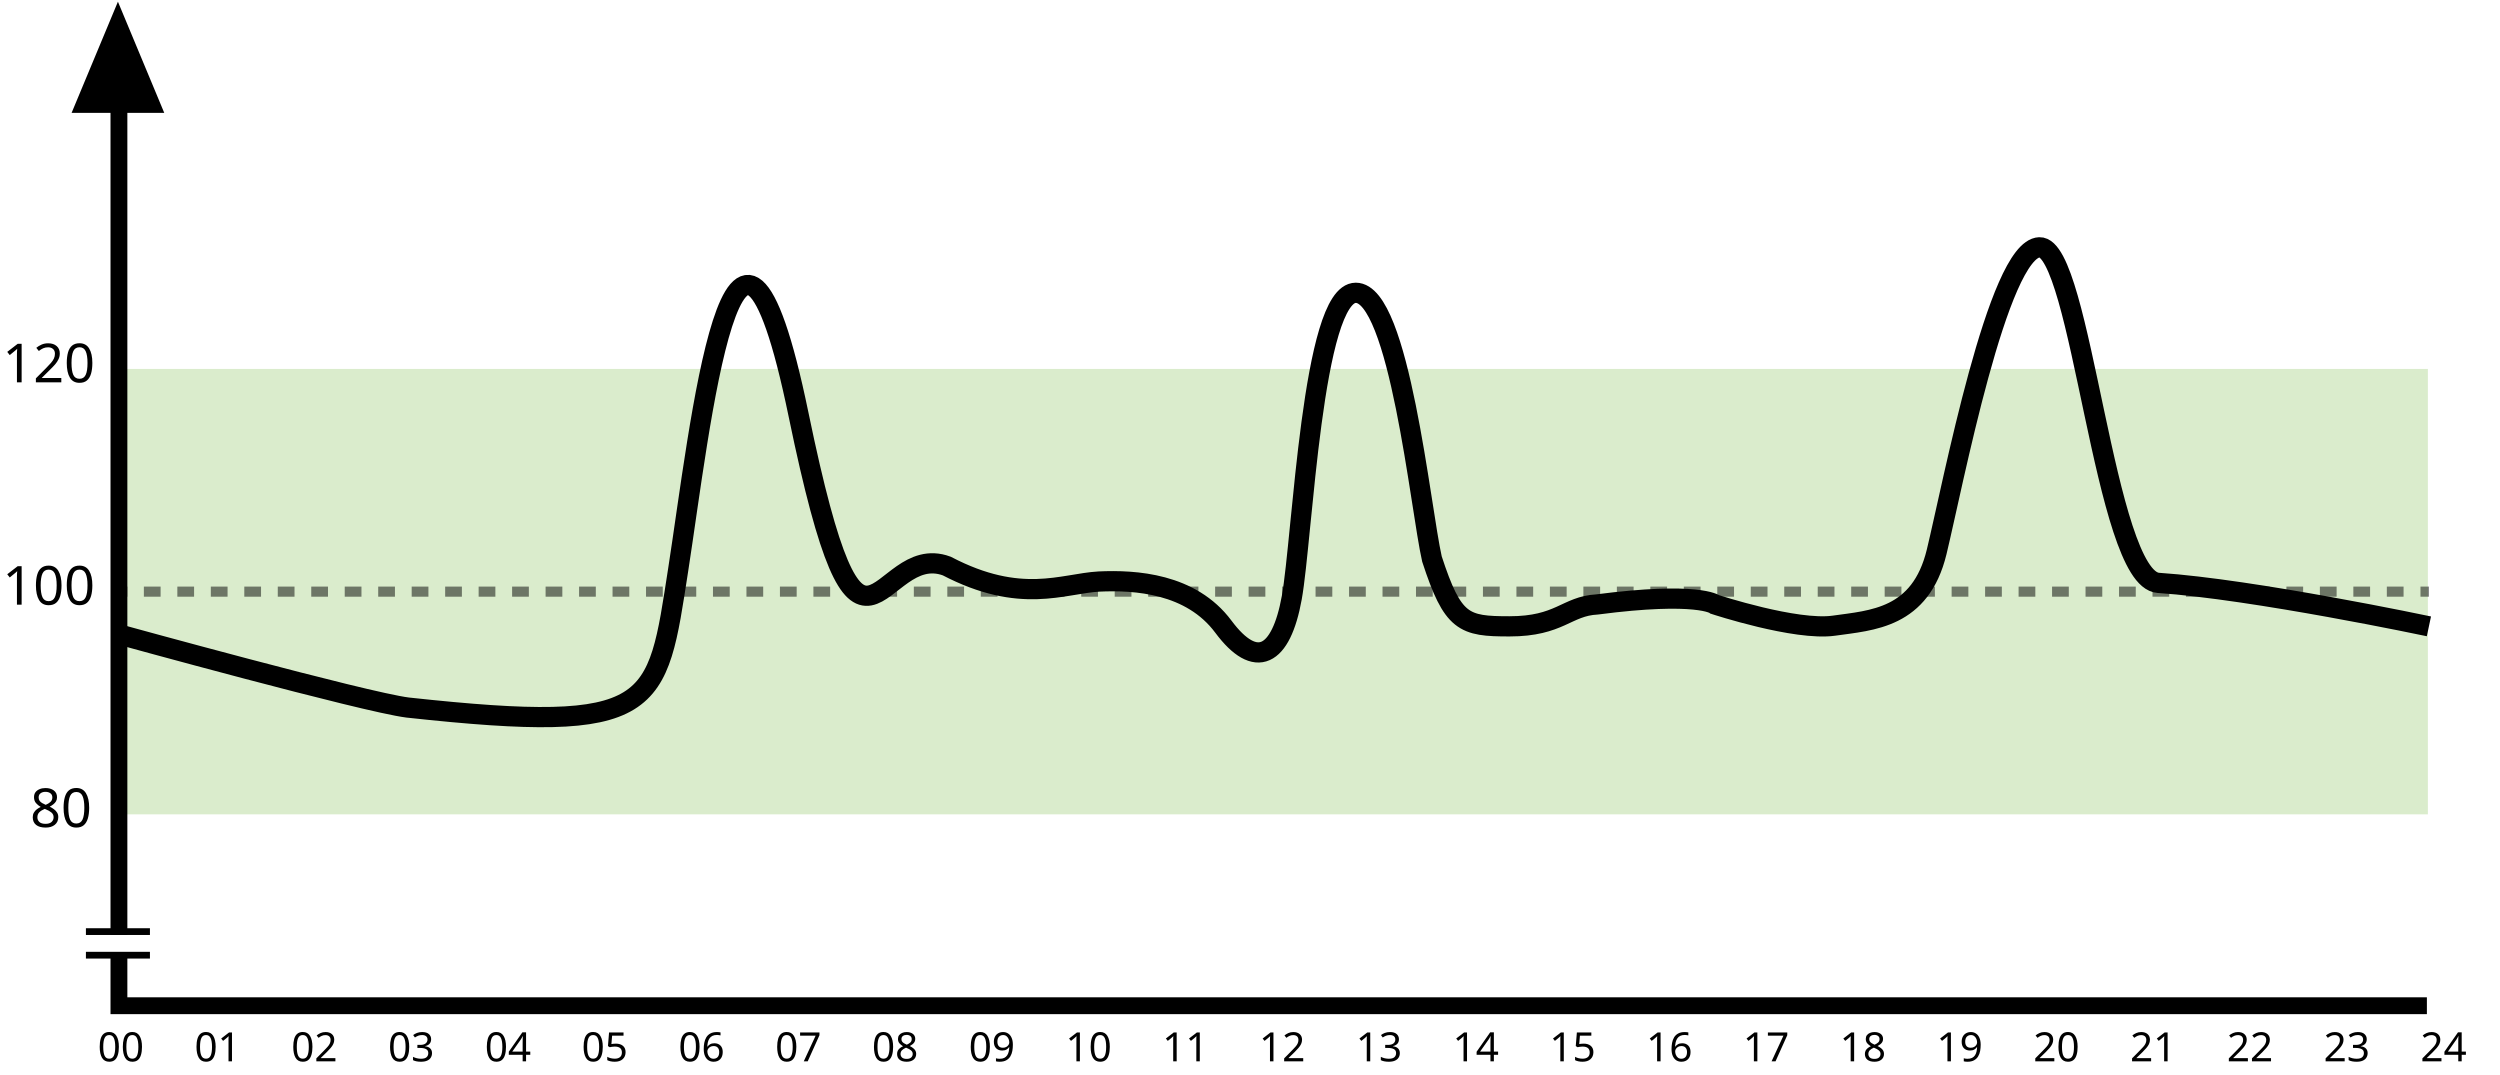
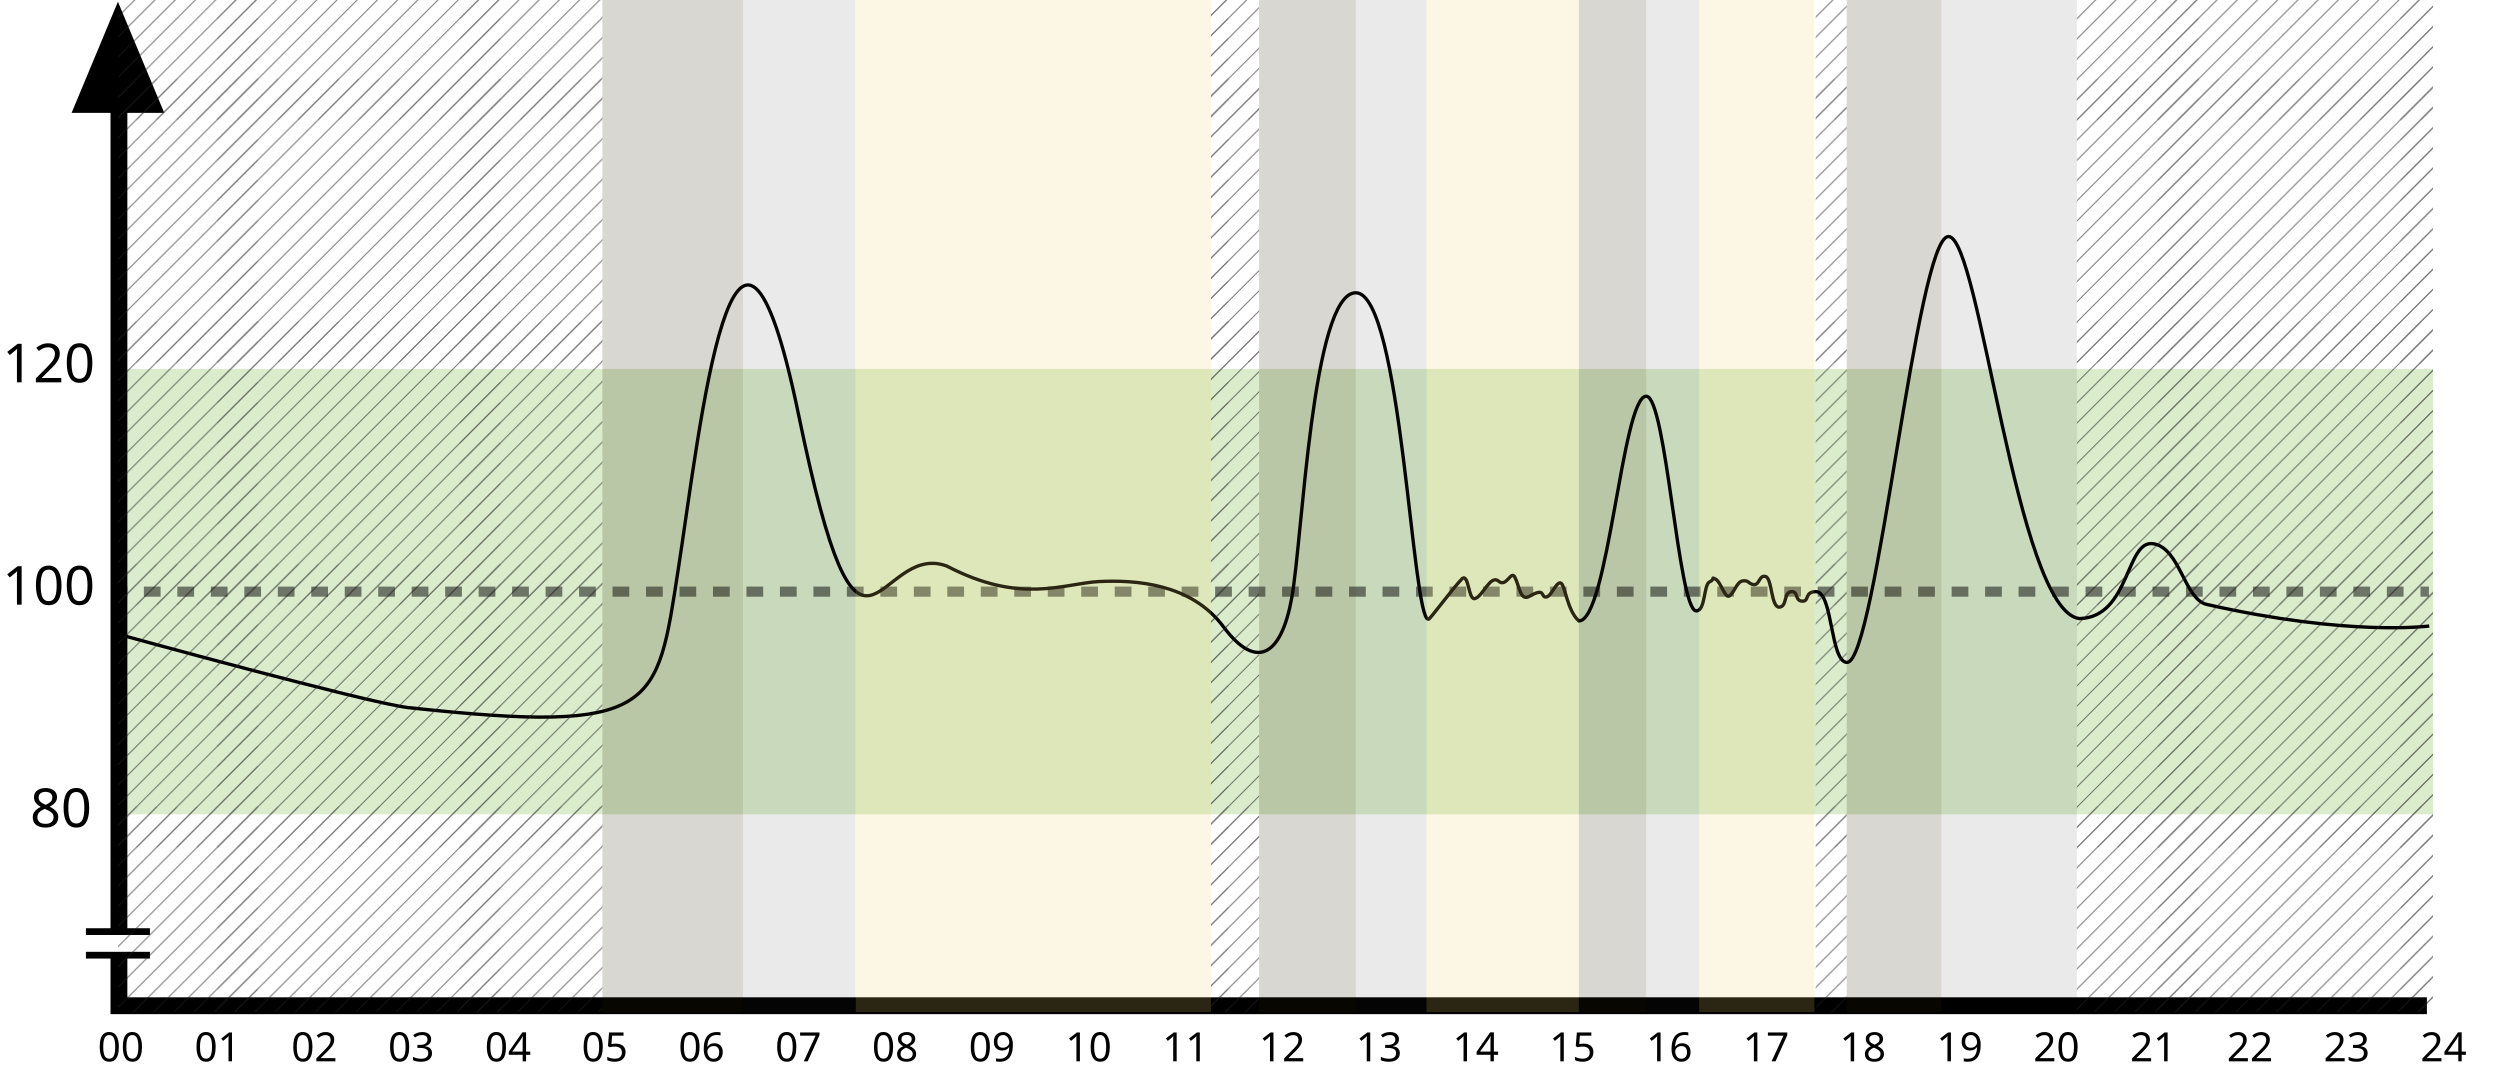
- <svg xmlns="http://www.w3.org/2000/svg" version="1.1" id="Layer_1" x="0px" y="0px" viewBox="0 0 742 319" style="enable-background:new 0 0 742 319;" xml:space="preserve">
+ <svg xmlns="http://www.w3.org/2000/svg" version="1.1" x="0px" y="0px" viewBox="0 0 742 319" style="enable-background:new 0 0 742 319;" xml:space="preserve">
  <style type="text/css">
- 	.st0{opacity:0.47;fill:#B1D793;enable-background:new    ;}
- 	.st1{opacity:0.5;}
- 	.st2{fill:none;stroke:#000000;stroke-width:3;stroke-miterlimit:10;}
- 	.st3{fill:none;stroke:#000000;stroke-width:3;stroke-miterlimit:10;stroke-dasharray:4.968,4.968;}
- 	.st4{stroke:#000000;stroke-width:5;stroke-miterlimit:10;}
- 	.st5{fill:none;stroke:#000000;stroke-width:5;stroke-miterlimit:10;}
- 	.st6{fill:none;stroke:#000000;stroke-width:2;stroke-miterlimit:10;}
- 	.st7{fill:none;stroke:#000000;stroke-width:6;stroke-miterlimit:10;}
- 	.st8{font-family:'ArialMT';}
- 	.st9{font-size:16px;}
- 	.st10{font-family:'MyriadPro-Regular';}
- 	.st11{font-size:12px;}
+ 	.st0{fill:none;}
+ 	.st1{fill:none;stroke:#231F20;stroke-width:0.3;stroke-linejoin:round;}
+ 	.st2{opacity:0.47;fill:#B1D793;enable-background:new    ;}
+ 	.st3{opacity:0.5;}
+ 	.st4{fill:none;stroke:#000000;stroke-width:3;stroke-miterlimit:10;}
+ 	.st5{fill:none;stroke:#000000;stroke-width:3;stroke-miterlimit:10;stroke-dasharray:4.968,4.968;}
+ 	.st6{stroke:#000000;stroke-width:5;stroke-miterlimit:10;}
+ 	.st7{fill:none;stroke:#000000;stroke-width:5;stroke-miterlimit:10;}
+ 	.st8{fill:none;stroke:#000000;stroke-width:2;stroke-miterlimit:10;}
+ 	.st9{font-family:'ArialMT';}
+ 	.st10{font-size:12px;}
+ 	.st11{fill:none;stroke:#000000;stroke-miterlimit:10;}
+ 	.st12{font-size:16px;}
+ 	.st13{opacity:0.6;fill:url(#Diagonal_Lines);}
+ 	.st14{opacity:0.18;fill:#252200;}
+ 	.st15{opacity:0.18;fill:#EBD467;}
+ 	.st16{opacity:0.1;fill:#252A26;}
</style>
-   <g id="Layer_3">
-     <rect x="35" y="109.5" class="st0" width="685.6" height="132.2" />
-     <g class="st1">
-       <g>
-         <line class="st2" x1="35.3" y1="175.6" x2="37.8" y2="175.6" />
-         <line class="st3" x1="42.7" y1="175.6" x2="715.9" y2="175.6" />
-         <line class="st2" x1="718.4" y1="175.6" x2="720.9" y2="175.6" />
-       </g>
-     </g>
-     <polygon class="st4" points="35,7 25,31 35,31 45,31  " />
+   <pattern y="319" width="72" height="72" patternUnits="userSpaceOnUse" id="Diagonal_Lines" viewBox="79.6 -148.6 72 72" style="overflow:visible;">
+     <g>
+       <rect x="79.6" y="-148.6" class="st0" width="72" height="72" />
+       <g>
+         <line class="st1" x1="144.1" y1="-66.1" x2="162.1" y2="-84.1" />
+         <line class="st1" x1="144.1" y1="-60.1" x2="168.1" y2="-84.1" />
+         <line class="st1" x1="144.1" y1="-54.1" x2="174.1" y2="-84.1" />
+         <line class="st1" x1="144.1" y1="-48.1" x2="180.1" y2="-84.1" />
+         <line class="st1" x1="144.1" y1="-42.1" x2="186.1" y2="-84.1" />
+         <line class="st1" x1="144.1" y1="-36.1" x2="192.1" y2="-84.1" />
+         <line class="st1" x1="144.1" y1="-30.1" x2="198.1" y2="-84.1" />
+         <line class="st1" x1="144.1" y1="-24.1" x2="204.1" y2="-84.1" />
+         <line class="st1" x1="144.1" y1="-18.1" x2="210.1" y2="-84.1" />
+         <line class="st1" x1="144.1" y1="-12.1" x2="216.1" y2="-84.1" />
+         <line class="st1" x1="144.1" y1="-6.1" x2="222.1" y2="-84.1" />
+         <line class="st1" x1="144.1" y1="-0.1" x2="228.1" y2="-84.1" />
+         <line class="st1" x1="150.1" y1="-0.1" x2="228.1" y2="-78.1" />
+       </g>
+       <g>
+         <line class="st1" x1="72.1" y1="-66.1" x2="90.1" y2="-84.1" />
+         <line class="st1" x1="72.1" y1="-60.1" x2="96.1" y2="-84.1" />
+         <line class="st1" x1="72.1" y1="-54.1" x2="102.1" y2="-84.1" />
+         <line class="st1" x1="72.1" y1="-48.1" x2="108.1" y2="-84.1" />
+         <line class="st1" x1="72.1" y1="-42.1" x2="114.1" y2="-84.1" />
+         <line class="st1" x1="72.1" y1="-36.1" x2="120.1" y2="-84.1" />
+         <line class="st1" x1="72.1" y1="-30.1" x2="126.1" y2="-84.1" />
+         <line class="st1" x1="72.1" y1="-24.1" x2="132.1" y2="-84.1" />
+         <line class="st1" x1="72.1" y1="-18.1" x2="138.1" y2="-84.1" />
+         <line class="st1" x1="72.1" y1="-12.1" x2="144.1" y2="-84.1" />
+         <line class="st1" x1="72.1" y1="-6.1" x2="150.1" y2="-84.1" />
+         <line class="st1" x1="72.1" y1="-0.1" x2="156.1" y2="-84.1" />
+         <line class="st1" x1="78.1" y1="-0.1" x2="156.1" y2="-78.1" />
+       </g>
+       <g>
+         <line class="st1" x1="0.1" y1="-0.1" x2="84.1" y2="-84.1" />
+         <line class="st1" x1="6.1" y1="-0.1" x2="84.1" y2="-78.1" />
+       </g>
+       <g>
+         <line class="st1" x1="144.1" y1="-138.1" x2="162.1" y2="-156.1" />
+         <line class="st1" x1="144.1" y1="-132.1" x2="168.1" y2="-156.1" />
+         <line class="st1" x1="144.1" y1="-126.1" x2="174.1" y2="-156.1" />
+         <line class="st1" x1="144.1" y1="-120.1" x2="180.1" y2="-156.1" />
+         <line class="st1" x1="144.1" y1="-114.1" x2="186.1" y2="-156.1" />
+         <line class="st1" x1="144.1" y1="-108.1" x2="192.1" y2="-156.1" />
+         <line class="st1" x1="144.1" y1="-102.1" x2="198.1" y2="-156.1" />
+         <line class="st1" x1="144.1" y1="-96.1" x2="204.1" y2="-156.1" />
+         <line class="st1" x1="144.1" y1="-90.1" x2="210.1" y2="-156.1" />
+         <line class="st1" x1="144.1" y1="-84.1" x2="216.1" y2="-156.1" />
+         <line class="st1" x1="144.1" y1="-78.1" x2="222.1" y2="-156.1" />
+         <line class="st1" x1="144.1" y1="-72.1" x2="228.1" y2="-156.1" />
+         <line class="st1" x1="150.1" y1="-72.1" x2="228.1" y2="-150.1" />
+       </g>
+       <g>
+         <line class="st1" x1="72.1" y1="-138.1" x2="90.1" y2="-156.1" />
+         <line class="st1" x1="72.1" y1="-132.1" x2="96.1" y2="-156.1" />
+         <line class="st1" x1="72.1" y1="-126.1" x2="102.1" y2="-156.1" />
+         <line class="st1" x1="72.1" y1="-120.1" x2="108.1" y2="-156.1" />
+         <line class="st1" x1="72.1" y1="-114.1" x2="114.1" y2="-156.1" />
+         <line class="st1" x1="72.1" y1="-108.1" x2="120.1" y2="-156.1" />
+         <line class="st1" x1="72.1" y1="-102.1" x2="126.1" y2="-156.1" />
+         <line class="st1" x1="72.1" y1="-96.1" x2="132.1" y2="-156.1" />
+         <line class="st1" x1="72.1" y1="-90.1" x2="138.1" y2="-156.1" />
+         <line class="st1" x1="72.1" y1="-84.1" x2="144.1" y2="-156.1" />
+         <line class="st1" x1="72.1" y1="-78.1" x2="150.1" y2="-156.1" />
+         <line class="st1" x1="72.1" y1="-72.1" x2="156.1" y2="-156.1" />
+         <line class="st1" x1="78.1" y1="-72.1" x2="156.1" y2="-150.1" />
+         <line class="st1" x1="84.1" y1="-72.1" x2="156.1" y2="-144.1" />
+         <line class="st1" x1="90.1" y1="-72.1" x2="156.1" y2="-138.1" />
+         <line class="st1" x1="96.1" y1="-72.1" x2="156.1" y2="-132.1" />
+         <line class="st1" x1="102.1" y1="-72.1" x2="156.1" y2="-126.1" />
+         <line class="st1" x1="108.1" y1="-72.1" x2="156.1" y2="-120.1" />
+         <line class="st1" x1="114.1" y1="-72.1" x2="156.1" y2="-114.1" />
+         <line class="st1" x1="120.1" y1="-72.1" x2="156.1" y2="-108.1" />
+         <line class="st1" x1="126.1" y1="-72.1" x2="156.1" y2="-102.1" />
+         <line class="st1" x1="132.1" y1="-72.1" x2="156.1" y2="-96.1" />
+         <line class="st1" x1="138.1" y1="-72.1" x2="156.1" y2="-90.1" />
+         <line class="st1" x1="144.1" y1="-72.1" x2="156.1" y2="-84.1" />
+       </g>
+       <g>
+         <line class="st1" x1="0.1" y1="-72.1" x2="84.1" y2="-156.1" />
+         <line class="st1" x1="6.1" y1="-72.1" x2="84.1" y2="-150.1" />
+         <line class="st1" x1="12.1" y1="-72.1" x2="84.1" y2="-144.1" />
+         <line class="st1" x1="18.1" y1="-72.1" x2="84.1" y2="-138.1" />
+         <line class="st1" x1="24.1" y1="-72.1" x2="84.1" y2="-132.1" />
+         <line class="st1" x1="30.1" y1="-72.1" x2="84.1" y2="-126.1" />
+         <line class="st1" x1="36.1" y1="-72.1" x2="84.1" y2="-120.1" />
+         <line class="st1" x1="42.1" y1="-72.1" x2="84.1" y2="-114.1" />
+         <line class="st1" x1="48.1" y1="-72.1" x2="84.1" y2="-108.1" />
+         <line class="st1" x1="54.1" y1="-72.1" x2="84.1" y2="-102.1" />
+         <line class="st1" x1="60.1" y1="-72.1" x2="84.1" y2="-96.1" />
+         <line class="st1" x1="66.1" y1="-72.1" x2="84.1" y2="-90.1" />
+         <line class="st1" x1="72.1" y1="-72.1" x2="84.1" y2="-84.1" />
+       </g>
+       <g>
+         <line class="st1" x1="144.1" y1="-144.1" x2="228.1" y2="-228.1" />
+         <line class="st1" x1="150.1" y1="-144.1" x2="228.1" y2="-222.1" />
+       </g>
+       <g>
+         <line class="st1" x1="72.1" y1="-144.1" x2="156.1" y2="-228.1" />
+         <line class="st1" x1="78.1" y1="-144.1" x2="156.1" y2="-222.1" />
+         <line class="st1" x1="84.1" y1="-144.1" x2="156.1" y2="-216.1" />
+         <line class="st1" x1="90.1" y1="-144.1" x2="156.1" y2="-210.1" />
+         <line class="st1" x1="96.1" y1="-144.1" x2="156.1" y2="-204.1" />
+         <line class="st1" x1="102.1" y1="-144.1" x2="156.1" y2="-198.1" />
+         <line class="st1" x1="108.1" y1="-144.1" x2="156.1" y2="-192.1" />
+         <line class="st1" x1="114.1" y1="-144.1" x2="156.1" y2="-186.1" />
+         <line class="st1" x1="120.1" y1="-144.1" x2="156.1" y2="-180.1" />
+         <line class="st1" x1="126.1" y1="-144.1" x2="156.1" y2="-174.1" />
+         <line class="st1" x1="132.1" y1="-144.1" x2="156.1" y2="-168.1" />
+         <line class="st1" x1="138.1" y1="-144.1" x2="156.1" y2="-162.1" />
+         <line class="st1" x1="144.1" y1="-144.1" x2="156.1" y2="-156.1" />
+       </g>
+       <g>
+         <line class="st1" x1="0.1" y1="-144.1" x2="84.1" y2="-228.1" />
+         <line class="st1" x1="6.1" y1="-144.1" x2="84.1" y2="-222.1" />
+         <line class="st1" x1="12.1" y1="-144.1" x2="84.1" y2="-216.1" />
+         <line class="st1" x1="18.1" y1="-144.1" x2="84.1" y2="-210.1" />
+         <line class="st1" x1="24.1" y1="-144.1" x2="84.1" y2="-204.1" />
+         <line class="st1" x1="30.1" y1="-144.1" x2="84.1" y2="-198.1" />
+         <line class="st1" x1="36.1" y1="-144.1" x2="84.1" y2="-192.1" />
+         <line class="st1" x1="42.1" y1="-144.1" x2="84.1" y2="-186.1" />
+         <line class="st1" x1="48.1" y1="-144.1" x2="84.1" y2="-180.1" />
+         <line class="st1" x1="54.1" y1="-144.1" x2="84.1" y2="-174.1" />
+         <line class="st1" x1="60.1" y1="-144.1" x2="84.1" y2="-168.1" />
+         <line class="st1" x1="66.1" y1="-144.1" x2="84.1" y2="-162.1" />
+         <line class="st1" x1="72.1" y1="-144.1" x2="84.1" y2="-156.1" />
+       </g>
+     </g>
+   </pattern>
+   <g id="Layer_1">
+     <g id="Layer_3">
+       <rect x="36.5" y="109.5" class="st2" width="685.6" height="132.2" />
+       <g class="st3">
+         <g>
+           <line class="st4" x1="35.3" y1="175.6" x2="37.8" y2="175.6" />
+           <line class="st5" x1="42.7" y1="175.6" x2="715.9" y2="175.6" />
+           <line class="st4" x1="718.4" y1="175.6" x2="720.9" y2="175.6" />
+         </g>
+       </g>
+       <polygon class="st6" points="35,7 25,31 35,31 45,31   " />
+     </g>
+     <g id="Layer_4">
+       <line class="st7" x1="35.3" y1="17.8" x2="35.3" y2="277.5" />
+       <polyline class="st7" points="35.3,283.5 35.3,298.5 720.3,298.5   " />
+       <line class="st8" x1="25.5" y1="276.5" x2="44.5" y2="276.5" />
+       <line class="st8" x1="25.5" y1="283.5" x2="44.5" y2="283.5" />
+     </g>
+     <text transform="matrix(1 0 0 1 29 315)" class="st9 st10">00</text>
+     <text transform="matrix(1 0 0 1 57.7246 315)" class="st9 st10">01</text>
+     <text transform="matrix(1 0 0 1 86.4491 315)" class="st9 st10">02</text>
+     <text transform="matrix(1 0 0 1 115.1737 315)" class="st9 st10">03</text>
+     <text transform="matrix(1 0 0 1 143.8983 315)" class="st9 st10">04</text>
+     <text transform="matrix(1 0 0 1 172.6228 315)" class="st9 st10">05</text>
+     <text transform="matrix(1 0 0 1 201.3474 315)" class="st9 st10">06</text>
+     <text transform="matrix(1 0 0 1 230.072 315)" class="st9 st10">07</text>
+     <text transform="matrix(1 0 0 1 258.7966 315)" class="st9 st10">08</text>
+     <text transform="matrix(1 0 0 1 287.5211 315)" class="st9 st10">09</text>
+     <text transform="matrix(1 0 0 1 316.2457 315)" class="st9 st10">10</text>
+     <text transform="matrix(1 0 0 1 344.9702 315)" class="st9 st10">11</text>
+     <text transform="matrix(1 0 0 1 373.6948 315)" class="st9 st10">12</text>
+     <text transform="matrix(1 0 0 1 402.4194 315)" class="st9 st10">13</text>
+     <text transform="matrix(1 0 0 1 431.144 315)" class="st9 st10">14</text>
+     <text transform="matrix(1 0 0 1 459.8685 315)" class="st9 st10">15</text>
+     <text transform="matrix(1 0 0 1 488.5931 315)" class="st9 st10">16</text>
+     <text transform="matrix(1 0 0 1 517.3176 315)" class="st9 st10">17</text>
+     <text transform="matrix(1 0 0 1 546.0422 315)" class="st9 st10">18</text>
+     <text transform="matrix(1 0 0 1 574.7668 315)" class="st9 st10">19</text>
+     <text transform="matrix(1 0 0 1 603.4915 315)" class="st9 st10">20</text>
+     <text transform="matrix(1 0 0 1 632.2158 315)" class="st9 st10">21</text>
+     <text transform="matrix(1 0 0 1 660.9404 315)" class="st9 st10">22</text>
+     <text transform="matrix(1 0 0 1 689.665 315)" class="st9 st10">23</text>
+     <text transform="matrix(1 0 0 1 718.39 315)" class="st9 st10">24</text>
  </g>
-   <g id="Layer_4">
-     <line class="st5" x1="35.3" y1="17.8" x2="35.3" y2="277.5" />
-     <polyline class="st5" points="35.3,283.5 35.3,298.5 720.3,298.5  " />
-     <line class="st6" x1="25.5" y1="276.5" x2="44.5" y2="276.5" />
-     <line class="st6" x1="25.5" y1="283.5" x2="44.5" y2="283.5" />
+   <g id="Layer_3_1_">
+     <g>
+       <path class="st11" d="M447.2,169.9" />
+       <path class="st11" d="M35,188.2c0,0,73.2,20.2,86,21.8c74.4,8.1,73.9,0.2,80.3-41S218,31,237,123c18.8,91.1,22.9,37.2,44,45    c22,11.5,34.4,5.2,45.2,4.6c10.7-0.5,27.3,0.5,36.9,13.4s17.1,9.1,20.3-8.6s6.1-90.5,19-90.5c13.6,0,16.7,97.7,21.6,96.9    c0.5-0.1,7.2-9.2,10-12.1c2-1.5,1.8,6.9,3.9,5.9c2.3-0.8,4.5-7.2,6.9-5.1c2.3,2,3.7-3.4,4.8-1.2c1.4,2.7,1.6,7.2,4.3,5.7    c4.9-2.8,3.3,0.2,4.9,0.2s2.9-4.3,4.3-4.2c1.4,0.1,1.9,8.1,5.5,11.3l0,0c8.7,0,12.9-66.7,20-66.7c5.9,0,9.5,63.3,14.8,63.7    c2.8,0.2,2.2-7.8,4-8.6c1.8-0.8,0.2-1.6,1.8-0.8c1.6,0.8,2.8,6.1,4.2,4.9c1.5-1.2,2.1-4.2,3.9-4.4c1.8-0.2,1.5,0.8,3.1,1.1    c1.9,0.3,1.6-2.9,3.6-2.4c2,0.5,1.6,9.2,4.1,9.1c2.4-0.2,1.2-4.3,3.5-4.6c2.3-0.3,0.9,3.1,3.7,2.8c1.6-0.2,0.4-2.8,3.7-2.8    c5,0,4.2,21,9.2,21c8.7,0,20.7-126.4,30.1-126.4c9.4,0,20.1,111.2,38.9,113.4c15.1-0.4,13.7-23.7,22-22.2    c7.9,1.4,9.1,16.5,15.8,18c42.3,9.6,66,6.4,66,6.4" />
+       <text transform="matrix(1 0 0 1 0.7314 179.4688)" class="st9 st12">100</text>
+       <text transform="matrix(1 0 0 1 8.939 245.4688)" class="st9 st12">80</text>
+       <text transform="matrix(1 0 0 1 0.7314 113.4688)" class="st9 st12">120</text>
+     </g>
  </g>
-   <g>
-     <path class="st7" d="M35,188.2c0,0,73.2,20.2,86,21.8c74.4,8.1,73.9,0.2,80.3-41S218,31,237,123c18.8,91.1,22.9,37.2,44,45   c22,11.5,34.4,5.2,45.2,4.6c10.7-0.5,27.3,0.5,36.9,13.4s17.1,9.1,20.3-8.6s6.1-90.5,19-90.5s19.2,64.1,22.6,79   c6.2,19,9.4,20,23,20c15,0,16.9-6,26-6.5c30-3.9,35,0,35,0s24,7.9,35.3,6.3s25.7-2.1,30.5-21.9s18.2-89.9,30.5-90.4   c12.4-0.5,19.3,98.5,35.3,99.6c28.3,1.9,80.3,12.9,80.3,12.9" />
-     <text transform="matrix(1 0 0 1 0.7314 179.4688)" class="st8 st9">100</text>
-     <text transform="matrix(1 0 0 1 8.939 245.4688)" class="st8 st9">80</text>
-     <text transform="matrix(1 0 0 1 0.7314 113.4688)" class="st8 st9">120</text>
+   <g id="Layer_4_1_">
+ </g>
+   <g id="Layer_2">
+     <rect x="35" class="st13" width="143.8" height="300.4" />
+     <rect x="178.8" class="st14" width="41.7" height="300.4" />
+     <rect x="373.7" class="st14" width="28.7" height="300.4" />
+     <rect x="254" class="st15" width="105.4" height="300.4" />
+     <rect x="220.5" class="st16" width="33.4" height="300.4" />
+     <rect x="402.4" class="st16" width="21" height="300.4" />
+     <rect x="488.6" class="st16" width="15.7" height="300.4" />
+     <rect x="576.2" y="-4.3" class="st16" width="40.2" height="300.4" />
+     <rect x="423.4" class="st15" width="45.2" height="300.4" />
+     <rect x="504.3" class="st15" width="34.2" height="300.4" />
+     <rect x="548.1" y="0" class="st14" width="28.1" height="300.4" />
+     <rect x="468.6" class="st14" width="20" height="300.4" />
+     <rect x="359.4" y="0" class="st13" width="14.3" height="300.4" />
+     <rect x="538.9" y="0" class="st13" width="9.2" height="300.4" />
+     <rect x="616.4" y="0" class="st13" width="105.7" height="300.4" />
  </g>
-   <text transform="matrix(1 0 0 1 29 315)" class="st10 st11">00</text>
-   <text transform="matrix(1 0 0 1 57.7246 315)" class="st10 st11">01</text>
-   <text transform="matrix(1 0 0 1 86.4491 315)" class="st10 st11">02</text>
-   <text transform="matrix(1 0 0 1 115.1737 315)" class="st10 st11">03</text>
-   <text transform="matrix(1 0 0 1 143.8983 315)" class="st10 st11">04</text>
-   <text transform="matrix(1 0 0 1 172.6228 315)" class="st10 st11">05</text>
-   <text transform="matrix(1 0 0 1 201.3474 315)" class="st10 st11">06</text>
-   <text transform="matrix(1 0 0 1 230.072 315)" class="st10 st11">07</text>
-   <text transform="matrix(1 0 0 1 258.7966 315)" class="st10 st11">08</text>
-   <text transform="matrix(1 0 0 1 287.5211 315)" class="st10 st11">09</text>
-   <text transform="matrix(1 0 0 1 316.2457 315)" class="st10 st11">10</text>
-   <text transform="matrix(1 0 0 1 344.9702 315)" class="st10 st11">11</text>
-   <text transform="matrix(1 0 0 1 373.6948 315)" class="st10 st11">12</text>
-   <text transform="matrix(1 0 0 1 402.4194 315)" class="st10 st11">13</text>
-   <text transform="matrix(1 0 0 1 431.144 315)" class="st10 st11">14</text>
-   <text transform="matrix(1 0 0 1 459.8685 315)" class="st10 st11">15</text>
-   <text transform="matrix(1 0 0 1 488.5931 315)" class="st10 st11">16</text>
-   <text transform="matrix(1 0 0 1 517.3176 315)" class="st10 st11">17</text>
-   <text transform="matrix(1 0 0 1 546.0422 315)" class="st10 st11">18</text>
-   <text transform="matrix(1 0 0 1 574.7668 315)" class="st10 st11">19</text>
-   <text transform="matrix(1 0 0 1 603.4914 315)" class="st10 st11">20</text>
-   <text transform="matrix(1 0 0 1 632.2159 315)" class="st10 st11">21</text>
-   <text transform="matrix(1 0 0 1 660.9405 315)" class="st10 st11">22</text>
-   <text transform="matrix(1 0 0 1 689.6651 315)" class="st10 st11">23</text>
-   <text transform="matrix(1 0 0 1 718.39 315)" class="st10 st11">24</text>
</svg>
